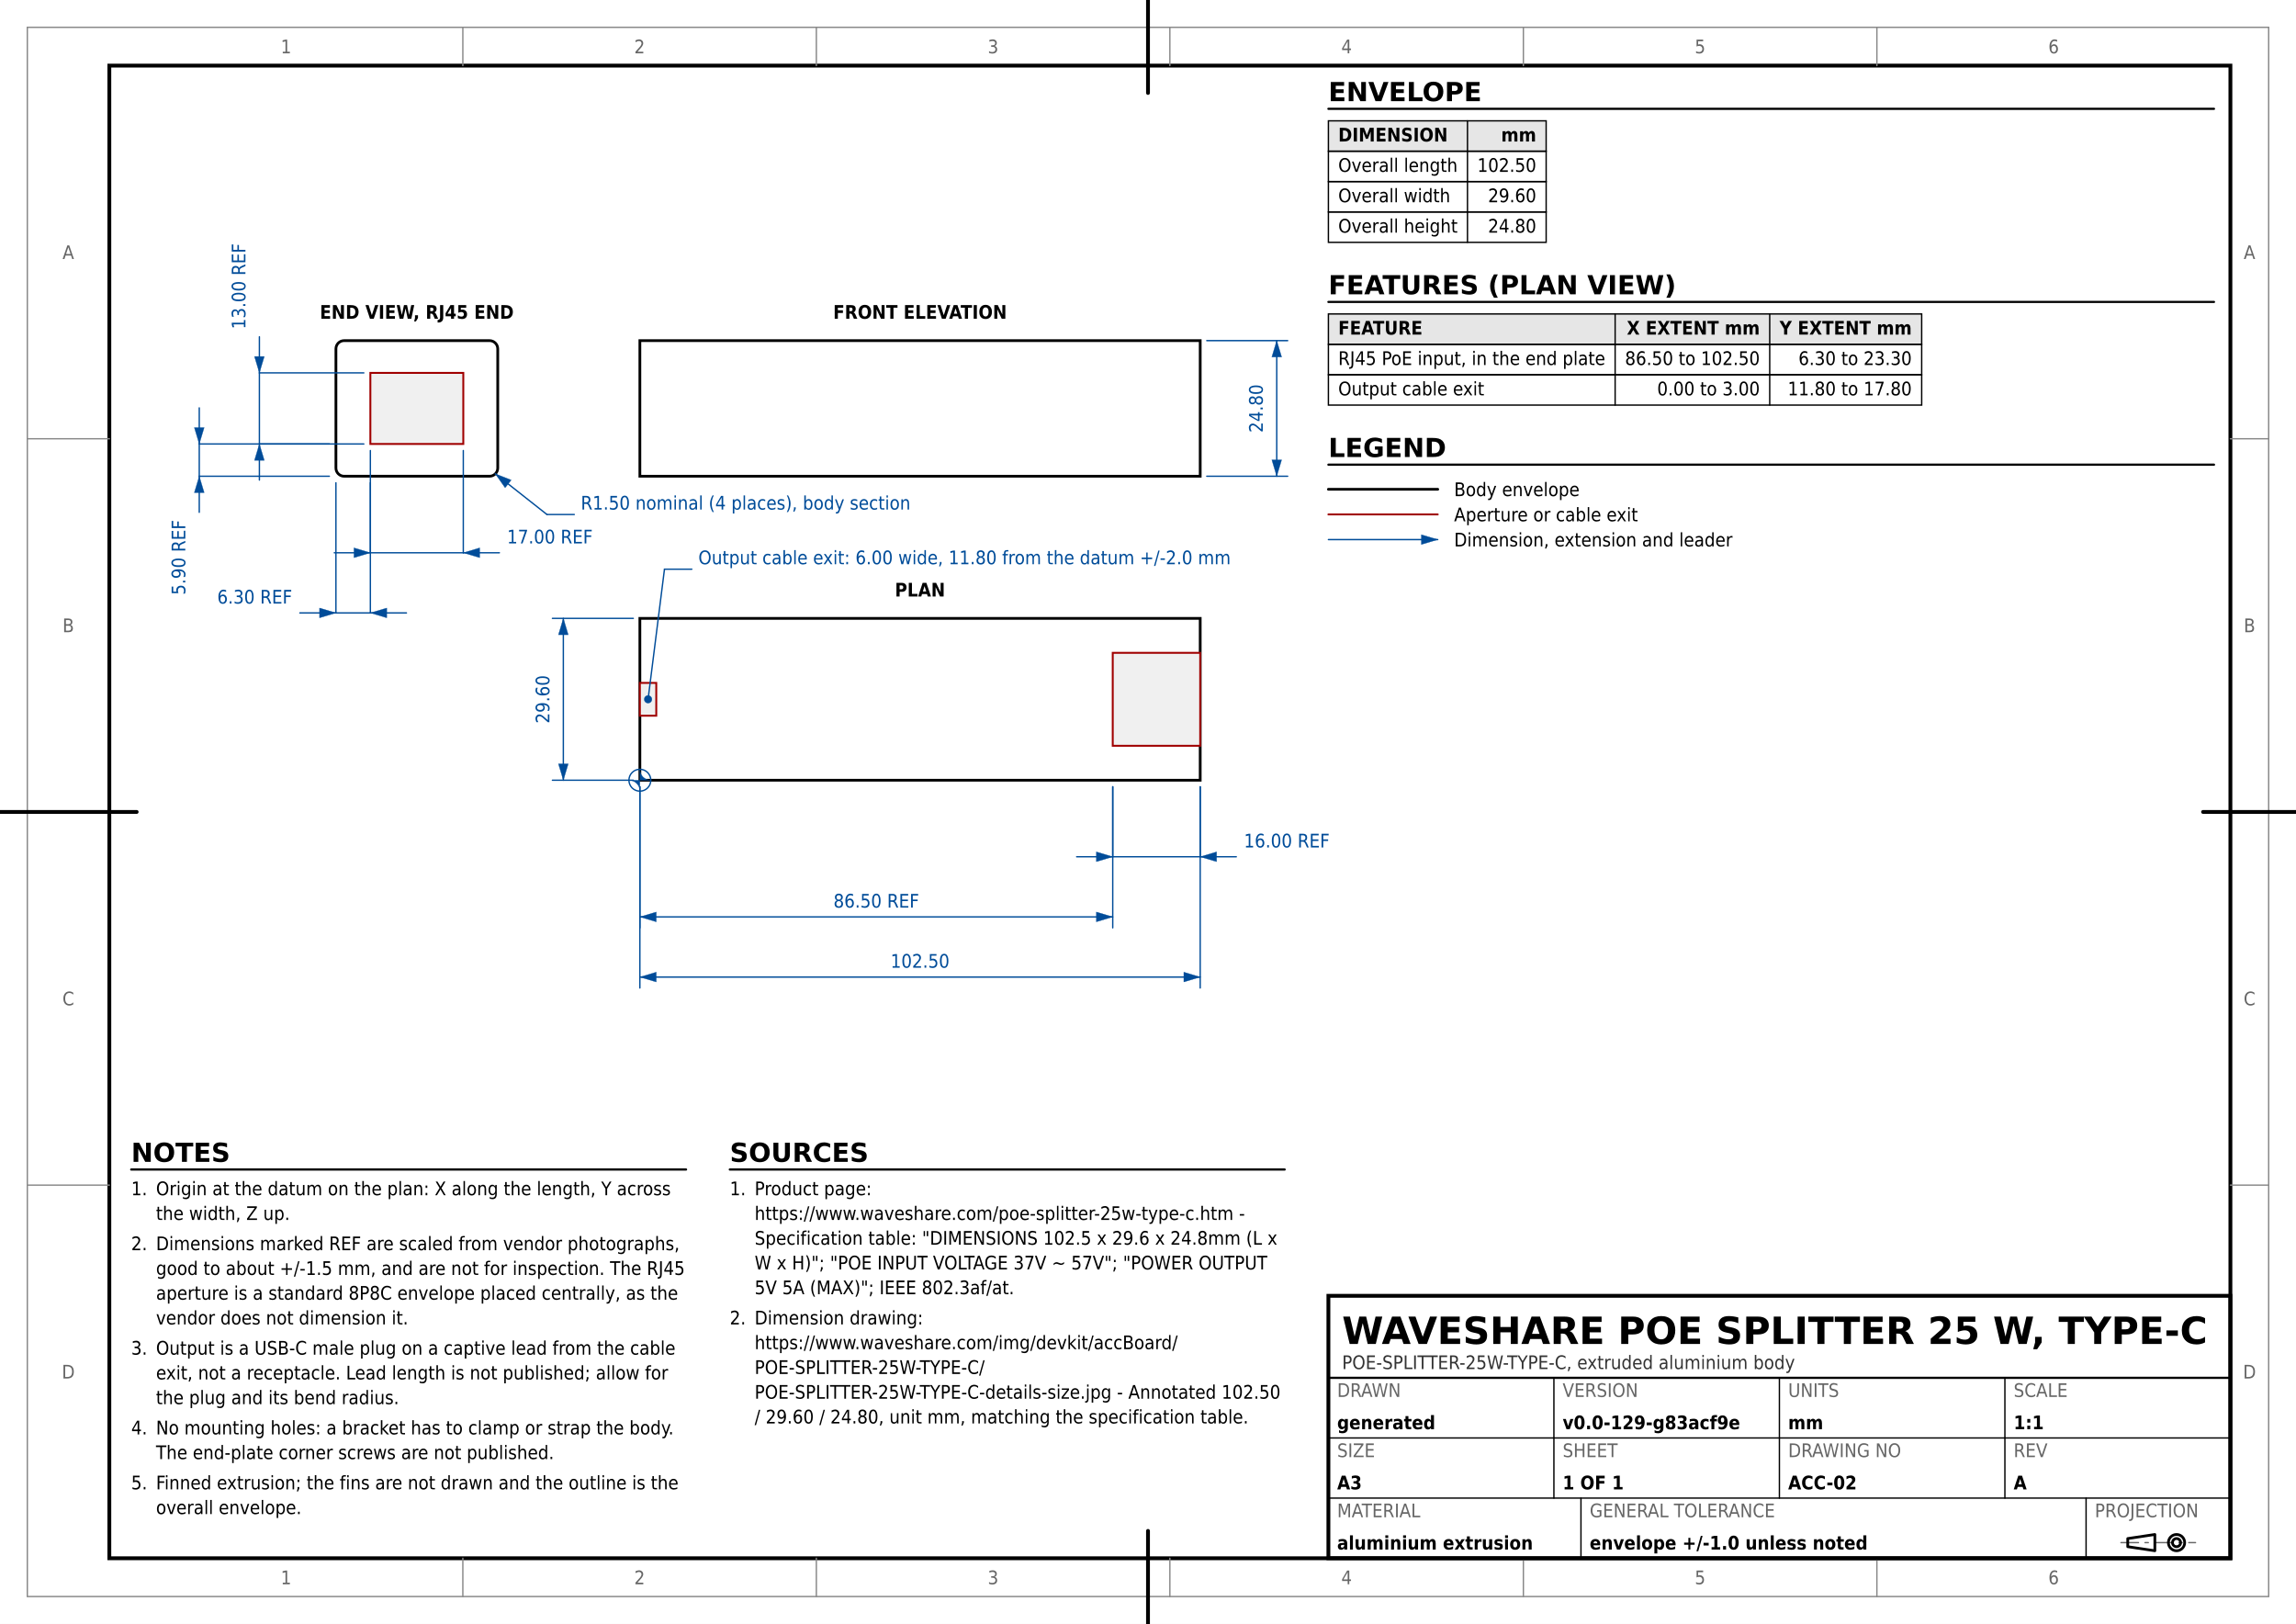
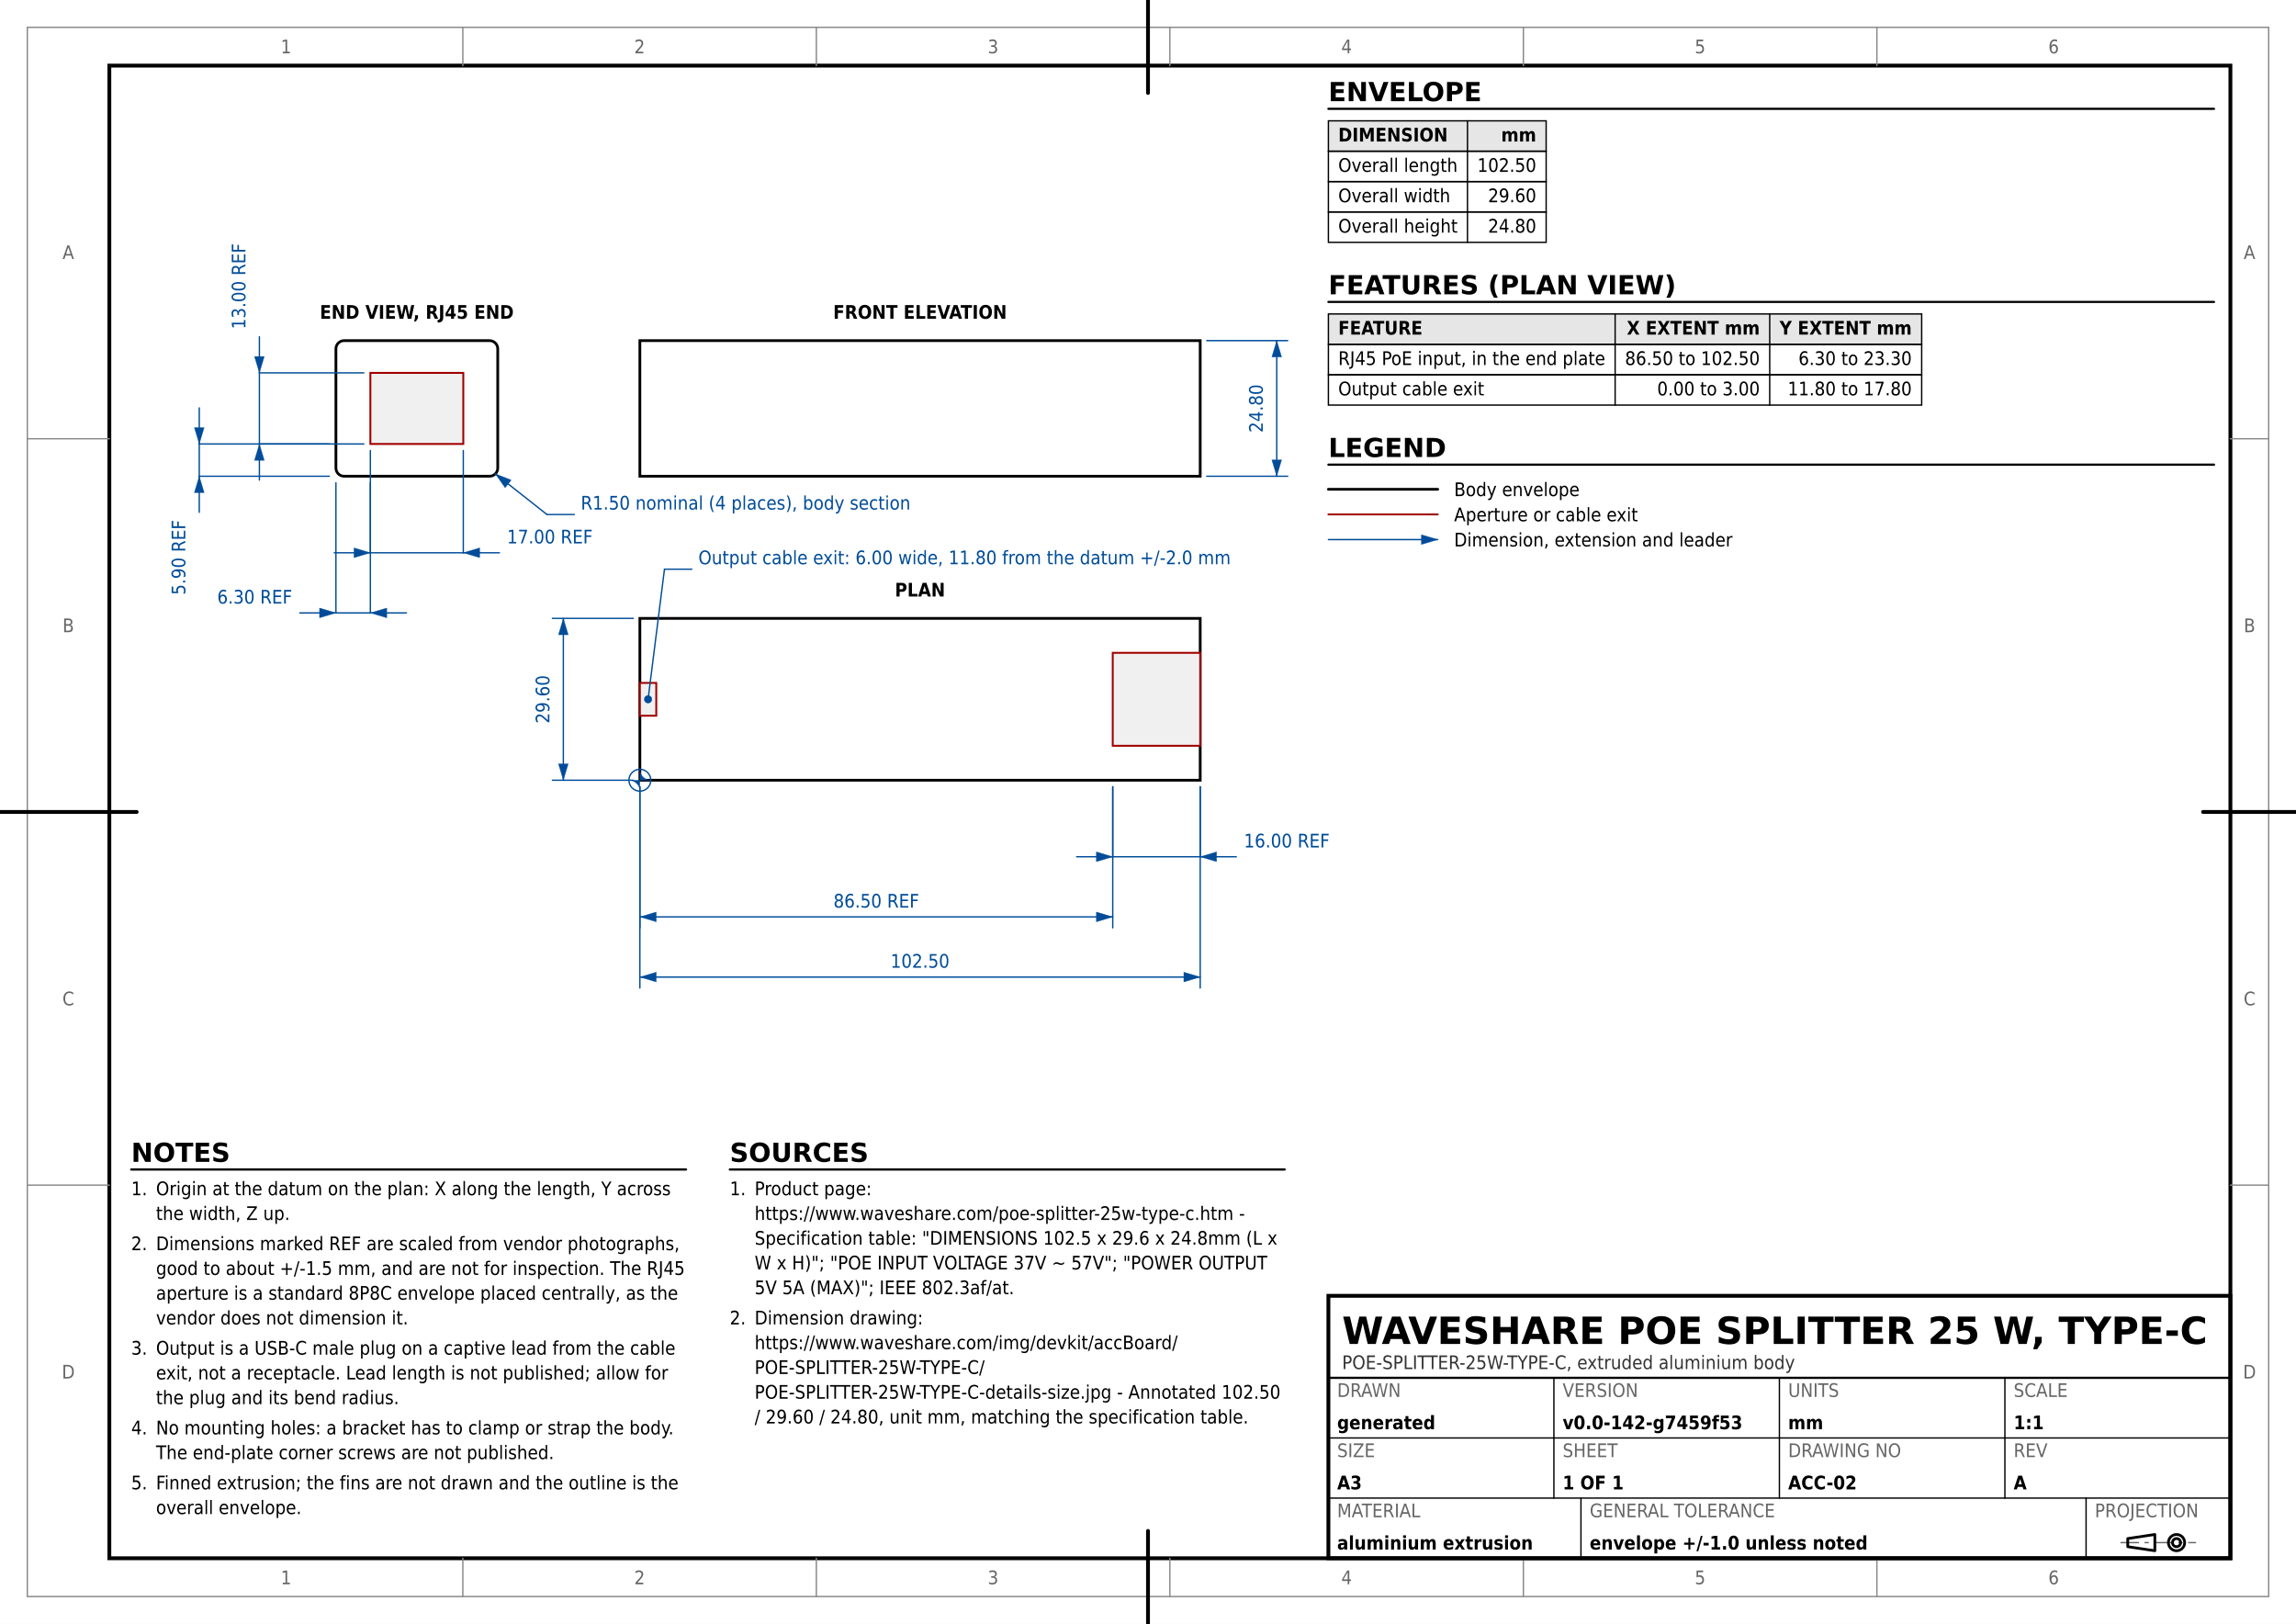
<svg xmlns="http://www.w3.org/2000/svg" version="1.1" width="420mm" height="297mm" viewBox="0 0 420 297">
  <rect width="100%" height="100%" fill="#ffffff" />
  <rect x="5" y="5" width="410" height="287" fill="none" stroke="#888888" stroke-width="0.25" />
  <rect x="20" y="12" width="388" height="273" fill="none" stroke="#000000" stroke-width="0.7" />
  <text x="52.333" y="289.75" font-family="DejaVu Sans Condensed, DejaVu Sans, Liberation Sans, sans-serif" font-size="3.429" fill="#666666" text-anchor="middle">1</text>
  <text x="52.333" y="9.75" font-family="DejaVu Sans Condensed, DejaVu Sans, Liberation Sans, sans-serif" font-size="3.429" fill="#666666" text-anchor="middle">1</text>
  <line x1="84.667" y1="292" x2="84.667" y2="285" stroke="#888888" stroke-width="0.25" stroke-linecap="round" />
  <line x1="84.667" y1="12" x2="84.667" y2="5" stroke="#888888" stroke-width="0.25" stroke-linecap="round" />
  <text x="117" y="289.75" font-family="DejaVu Sans Condensed, DejaVu Sans, Liberation Sans, sans-serif" font-size="3.429" fill="#666666" text-anchor="middle">2</text>
  <text x="117" y="9.75" font-family="DejaVu Sans Condensed, DejaVu Sans, Liberation Sans, sans-serif" font-size="3.429" fill="#666666" text-anchor="middle">2</text>
  <line x1="149.333" y1="292" x2="149.333" y2="285" stroke="#888888" stroke-width="0.25" stroke-linecap="round" />
  <line x1="149.333" y1="12" x2="149.333" y2="5" stroke="#888888" stroke-width="0.25" stroke-linecap="round" />
  <text x="181.667" y="289.75" font-family="DejaVu Sans Condensed, DejaVu Sans, Liberation Sans, sans-serif" font-size="3.429" fill="#666666" text-anchor="middle">3</text>
  <text x="181.667" y="9.75" font-family="DejaVu Sans Condensed, DejaVu Sans, Liberation Sans, sans-serif" font-size="3.429" fill="#666666" text-anchor="middle">3</text>
  <line x1="214" y1="292" x2="214" y2="285" stroke="#888888" stroke-width="0.25" stroke-linecap="round" />
  <line x1="214" y1="12" x2="214" y2="5" stroke="#888888" stroke-width="0.25" stroke-linecap="round" />
  <text x="246.333" y="289.75" font-family="DejaVu Sans Condensed, DejaVu Sans, Liberation Sans, sans-serif" font-size="3.429" fill="#666666" text-anchor="middle">4</text>
  <text x="246.333" y="9.75" font-family="DejaVu Sans Condensed, DejaVu Sans, Liberation Sans, sans-serif" font-size="3.429" fill="#666666" text-anchor="middle">4</text>
  <line x1="278.667" y1="292" x2="278.667" y2="285" stroke="#888888" stroke-width="0.25" stroke-linecap="round" />
  <line x1="278.667" y1="12" x2="278.667" y2="5" stroke="#888888" stroke-width="0.25" stroke-linecap="round" />
  <text x="311" y="289.75" font-family="DejaVu Sans Condensed, DejaVu Sans, Liberation Sans, sans-serif" font-size="3.429" fill="#666666" text-anchor="middle">5</text>
  <text x="311" y="9.75" font-family="DejaVu Sans Condensed, DejaVu Sans, Liberation Sans, sans-serif" font-size="3.429" fill="#666666" text-anchor="middle">5</text>
  <line x1="343.333" y1="292" x2="343.333" y2="285" stroke="#888888" stroke-width="0.25" stroke-linecap="round" />
  <line x1="343.333" y1="12" x2="343.333" y2="5" stroke="#888888" stroke-width="0.25" stroke-linecap="round" />
  <text x="375.667" y="289.75" font-family="DejaVu Sans Condensed, DejaVu Sans, Liberation Sans, sans-serif" font-size="3.429" fill="#666666" text-anchor="middle">6</text>
  <text x="375.667" y="9.75" font-family="DejaVu Sans Condensed, DejaVu Sans, Liberation Sans, sans-serif" font-size="3.429" fill="#666666" text-anchor="middle">6</text>
  <text x="12.5" y="252.125" font-family="DejaVu Sans Condensed, DejaVu Sans, Liberation Sans, sans-serif" font-size="3.429" fill="#666666" text-anchor="middle">D</text>
  <text x="411.5" y="252.125" font-family="DejaVu Sans Condensed, DejaVu Sans, Liberation Sans, sans-serif" font-size="3.429" fill="#666666" text-anchor="middle">D</text>
  <line x1="5" y1="216.75" x2="20" y2="216.75" stroke="#888888" stroke-width="0.25" stroke-linecap="round" />
  <line x1="408" y1="216.75" x2="415" y2="216.75" stroke="#888888" stroke-width="0.25" stroke-linecap="round" />
  <text x="12.5" y="183.875" font-family="DejaVu Sans Condensed, DejaVu Sans, Liberation Sans, sans-serif" font-size="3.429" fill="#666666" text-anchor="middle">C</text>
  <text x="411.5" y="183.875" font-family="DejaVu Sans Condensed, DejaVu Sans, Liberation Sans, sans-serif" font-size="3.429" fill="#666666" text-anchor="middle">C</text>
  <line x1="5" y1="148.5" x2="20" y2="148.5" stroke="#888888" stroke-width="0.25" stroke-linecap="round" />
  <line x1="408" y1="148.5" x2="415" y2="148.5" stroke="#888888" stroke-width="0.25" stroke-linecap="round" />
  <text x="12.5" y="115.625" font-family="DejaVu Sans Condensed, DejaVu Sans, Liberation Sans, sans-serif" font-size="3.429" fill="#666666" text-anchor="middle">B</text>
  <text x="411.5" y="115.625" font-family="DejaVu Sans Condensed, DejaVu Sans, Liberation Sans, sans-serif" font-size="3.429" fill="#666666" text-anchor="middle">B</text>
  <line x1="5" y1="80.25" x2="20" y2="80.25" stroke="#888888" stroke-width="0.25" stroke-linecap="round" />
  <line x1="408" y1="80.25" x2="415" y2="80.25" stroke="#888888" stroke-width="0.25" stroke-linecap="round" />
  <text x="12.5" y="47.375" font-family="DejaVu Sans Condensed, DejaVu Sans, Liberation Sans, sans-serif" font-size="3.429" fill="#666666" text-anchor="middle">A</text>
  <text x="411.5" y="47.375" font-family="DejaVu Sans Condensed, DejaVu Sans, Liberation Sans, sans-serif" font-size="3.429" fill="#666666" text-anchor="middle">A</text>
  <line x1="210" y1="297" x2="210" y2="280" stroke="#000000" stroke-width="0.7" stroke-linecap="round" />
  <line x1="210" y1="17" x2="210" y2="0" stroke="#000000" stroke-width="0.7" stroke-linecap="round" />
  <line x1="0" y1="148.5" x2="25" y2="148.5" stroke="#000000" stroke-width="0.7" stroke-linecap="round" />
  <line x1="403" y1="148.5" x2="420" y2="148.5" stroke="#000000" stroke-width="0.7" stroke-linecap="round" />
  <rect x="117.05" y="62.3" width="102.5" height="24.8" fill="none" stroke="#000000" stroke-width="0.5" />
  <rect x="117.05" y="113.1" width="102.5" height="29.6" fill="none" stroke="#000000" stroke-width="0.5" />
  <rect x="61.45" y="62.3" width="29.6" height="24.8" fill="none" stroke="#000000" stroke-width="0.5" rx="1.5" ry="1.5" />
  <text x="168.3" y="58.3" font-family="DejaVu Sans Condensed, DejaVu Sans, Liberation Sans, sans-serif" font-size="3.429" fill="#000000" text-anchor="middle" font-weight="bold">FRONT ELEVATION</text>
  <text x="168.3" y="109.1" font-family="DejaVu Sans Condensed, DejaVu Sans, Liberation Sans, sans-serif" font-size="3.429" fill="#000000" text-anchor="middle" font-weight="bold">PLAN</text>
  <text x="76.25" y="58.3" font-family="DejaVu Sans Condensed, DejaVu Sans, Liberation Sans, sans-serif" font-size="3.429" fill="#000000" text-anchor="middle" font-weight="bold">END VIEW, RJ45 END</text>
  <rect x="203.55" y="119.4" width="16" height="17" fill="#f0f0f0" stroke="#a00000" stroke-width="0.35" />
  <rect x="67.75" y="68.2" width="17" height="13" fill="#f0f0f0" stroke="#a00000" stroke-width="0.35" />
  <line x1="67.75" y1="82.4" x2="67.75" y2="101.1" stroke="#004c99" stroke-width="0.25" stroke-linecap="round" />
  <line x1="84.75" y1="82.4" x2="84.75" y2="101.1" stroke="#004c99" stroke-width="0.25" stroke-linecap="round" />
  <line x1="67.75" y1="101.1" x2="84.75" y2="101.1" stroke="#004c99" stroke-width="0.25" stroke-linecap="round" />
  <polygon points="67.75,101.1 64.75,100.2 64.75,102" fill="#004c99" stroke="#004c99" stroke-width="0.05" stroke-linejoin="round" />
  <polygon points="84.75,101.1 87.75,102 87.75,100.2" fill="#004c99" stroke="#004c99" stroke-width="0.05" stroke-linejoin="round" />
  <line x1="61.15" y1="101.1" x2="67.75" y2="101.1" stroke="#004c99" stroke-width="0.25" stroke-linecap="round" />
  <line x1="84.75" y1="101.1" x2="91.35" y2="101.1" stroke="#004c99" stroke-width="0.25" stroke-linecap="round" />
  <text x="92.75" y="99.391" font-family="DejaVu Sans Condensed, DejaVu Sans, Liberation Sans, sans-serif" font-size="3.429" fill="#004c99" text-anchor="start">17.00 REF</text>
  <line x1="61.45" y1="88.3" x2="61.45" y2="112.1" stroke="#004c99" stroke-width="0.25" stroke-linecap="round" />
  <line x1="67.75" y1="88.3" x2="67.75" y2="112.1" stroke="#004c99" stroke-width="0.25" stroke-linecap="round" />
  <line x1="61.45" y1="112.1" x2="67.75" y2="112.1" stroke="#004c99" stroke-width="0.25" stroke-linecap="round" />
  <polygon points="61.45,112.1 58.45,111.2 58.45,113" fill="#004c99" stroke="#004c99" stroke-width="0.05" stroke-linejoin="round" />
  <polygon points="67.75,112.1 70.75,113 70.75,111.2" fill="#004c99" stroke="#004c99" stroke-width="0.05" stroke-linejoin="round" />
  <line x1="54.85" y1="112.1" x2="61.45" y2="112.1" stroke="#004c99" stroke-width="0.25" stroke-linecap="round" />
  <line x1="67.75" y1="112.1" x2="74.35" y2="112.1" stroke="#004c99" stroke-width="0.25" stroke-linecap="round" />
  <text x="53.45" y="110.391" font-family="DejaVu Sans Condensed, DejaVu Sans, Liberation Sans, sans-serif" font-size="3.429" fill="#004c99" text-anchor="end">6.30 REF</text>
  <line x1="66.55" y1="81.2" x2="47.45" y2="81.2" stroke="#004c99" stroke-width="0.25" stroke-linecap="round" />
  <line x1="66.55" y1="68.2" x2="47.45" y2="68.2" stroke="#004c99" stroke-width="0.25" stroke-linecap="round" />
  <line x1="47.45" y1="81.2" x2="47.45" y2="68.2" stroke="#004c99" stroke-width="0.25" stroke-linecap="round" />
  <polygon points="47.45,81.2 46.55,84.2 48.35,84.2" fill="#004c99" stroke="#004c99" stroke-width="0.05" stroke-linejoin="round" />
  <polygon points="47.45,68.2 48.35,65.2 46.55,65.2" fill="#004c99" stroke="#004c99" stroke-width="0.05" stroke-linejoin="round" />
  <line x1="47.45" y1="87.8" x2="47.45" y2="81.2" stroke="#004c99" stroke-width="0.25" stroke-linecap="round" />
  <line x1="47.45" y1="68.2" x2="47.45" y2="61.6" stroke="#004c99" stroke-width="0.25" stroke-linecap="round" />
  <text x="44.895" y="60.2" font-family="DejaVu Sans Condensed, DejaVu Sans, Liberation Sans, sans-serif" font-size="3.429" fill="#004c99" text-anchor="start" transform="rotate(-90 44.8953 60.2)">13.00 REF</text>
  <line x1="60.25" y1="87.1" x2="36.45" y2="87.1" stroke="#004c99" stroke-width="0.25" stroke-linecap="round" />
  <line x1="60.25" y1="81.2" x2="36.45" y2="81.2" stroke="#004c99" stroke-width="0.25" stroke-linecap="round" />
  <line x1="36.45" y1="87.1" x2="36.45" y2="81.2" stroke="#004c99" stroke-width="0.25" stroke-linecap="round" />
  <polygon points="36.45,87.1 35.55,90.1 37.35,90.1" fill="#004c99" stroke="#004c99" stroke-width="0.05" stroke-linejoin="round" />
  <polygon points="36.45,81.2 37.35,78.2 35.55,78.2" fill="#004c99" stroke="#004c99" stroke-width="0.05" stroke-linejoin="round" />
  <line x1="36.45" y1="93.7" x2="36.45" y2="87.1" stroke="#004c99" stroke-width="0.25" stroke-linecap="round" />
  <line x1="36.45" y1="81.2" x2="36.45" y2="74.6" stroke="#004c99" stroke-width="0.25" stroke-linecap="round" />
  <text x="33.895" y="95.1" font-family="DejaVu Sans Condensed, DejaVu Sans, Liberation Sans, sans-serif" font-size="3.429" fill="#004c99" text-anchor="end" transform="rotate(-90 33.8953 95.1)">5.90 REF</text>
  <line x1="203.55" y1="143.9" x2="203.55" y2="156.7" stroke="#004c99" stroke-width="0.25" stroke-linecap="round" />
  <line x1="219.55" y1="143.9" x2="219.55" y2="156.7" stroke="#004c99" stroke-width="0.25" stroke-linecap="round" />
  <line x1="203.55" y1="156.7" x2="219.55" y2="156.7" stroke="#004c99" stroke-width="0.25" stroke-linecap="round" />
  <polygon points="203.55,156.7 200.55,155.8 200.55,157.6" fill="#004c99" stroke="#004c99" stroke-width="0.05" stroke-linejoin="round" />
  <polygon points="219.55,156.7 222.55,157.6 222.55,155.8" fill="#004c99" stroke="#004c99" stroke-width="0.05" stroke-linejoin="round" />
  <line x1="196.95" y1="156.7" x2="203.55" y2="156.7" stroke="#004c99" stroke-width="0.25" stroke-linecap="round" />
  <line x1="219.55" y1="156.7" x2="226.15" y2="156.7" stroke="#004c99" stroke-width="0.25" stroke-linecap="round" />
  <text x="227.55" y="154.991" font-family="DejaVu Sans Condensed, DejaVu Sans, Liberation Sans, sans-serif" font-size="3.429" fill="#004c99" text-anchor="start">16.00 REF</text>
  <line x1="117.05" y1="143.9" x2="117.05" y2="169.7" stroke="#004c99" stroke-width="0.25" stroke-linecap="round" />
  <line x1="203.55" y1="143.9" x2="203.55" y2="169.7" stroke="#004c99" stroke-width="0.25" stroke-linecap="round" />
  <line x1="117.05" y1="167.7" x2="203.55" y2="167.7" stroke="#004c99" stroke-width="0.25" stroke-linecap="round" />
  <polygon points="117.05,167.7 120.05,168.6 120.05,166.8" fill="#004c99" stroke="#004c99" stroke-width="0.05" stroke-linejoin="round" />
  <polygon points="203.55,167.7 200.55,166.8 200.55,168.6" fill="#004c99" stroke="#004c99" stroke-width="0.05" stroke-linejoin="round" />
  <text x="160.3" y="165.991" font-family="DejaVu Sans Condensed, DejaVu Sans, Liberation Sans, sans-serif" font-size="3.429" fill="#004c99" text-anchor="middle">86.50 REF</text>
  <rect x="117.05" y="124.9" width="3" height="6" fill="#f0f0f0" stroke="#a00000" stroke-width="0.35" />
  <circle cx="118.55" cy="127.9" r="0.7" fill="#004c99" stroke="#004c99" stroke-width="0.05" />
  <line x1="118.55" y1="127.9" x2="121.55" y2="104.1" stroke="#004c99" stroke-width="0.25" stroke-linecap="round" />
  <line x1="121.55" y1="104.1" x2="126.55" y2="104.1" stroke="#004c99" stroke-width="0.25" stroke-linecap="round" />
  <text x="127.75" y="103.2" font-family="DejaVu Sans Condensed, DejaVu Sans, Liberation Sans, sans-serif" font-size="3.429" fill="#004c99" text-anchor="start">Output cable exit: 6.00 wide, 11.80 from the datum +/-2.0 mm</text>
  <line x1="117.05" y1="143.9" x2="117.05" y2="180.7" stroke="#004c99" stroke-width="0.25" stroke-linecap="round" />
  <line x1="219.55" y1="143.9" x2="219.55" y2="180.7" stroke="#004c99" stroke-width="0.25" stroke-linecap="round" />
  <line x1="117.05" y1="178.7" x2="219.55" y2="178.7" stroke="#004c99" stroke-width="0.25" stroke-linecap="round" />
  <polygon points="117.05,178.7 120.05,179.6 120.05,177.8" fill="#004c99" stroke="#004c99" stroke-width="0.05" stroke-linejoin="round" />
  <polygon points="219.55,178.7 216.55,177.8 216.55,179.6" fill="#004c99" stroke="#004c99" stroke-width="0.05" stroke-linejoin="round" />
  <text x="168.3" y="176.991" font-family="DejaVu Sans Condensed, DejaVu Sans, Liberation Sans, sans-serif" font-size="3.429" fill="#004c99" text-anchor="middle">102.50</text>
  <line x1="115.85" y1="142.7" x2="101.05" y2="142.7" stroke="#004c99" stroke-width="0.25" stroke-linecap="round" />
  <line x1="115.85" y1="113.1" x2="101.05" y2="113.1" stroke="#004c99" stroke-width="0.25" stroke-linecap="round" />
  <line x1="103.05" y1="142.7" x2="103.05" y2="113.1" stroke="#004c99" stroke-width="0.25" stroke-linecap="round" />
  <polygon points="103.05,142.7 103.95,139.7 102.15,139.7" fill="#004c99" stroke="#004c99" stroke-width="0.05" stroke-linejoin="round" />
  <polygon points="103.05,113.1 102.15,116.1 103.95,116.1" fill="#004c99" stroke="#004c99" stroke-width="0.05" stroke-linejoin="round" />
  <text x="100.495" y="127.9" font-family="DejaVu Sans Condensed, DejaVu Sans, Liberation Sans, sans-serif" font-size="3.429" fill="#004c99" text-anchor="middle" transform="rotate(-90 100.4953 127.9)">29.60</text>
  <line x1="220.75" y1="87.1" x2="235.55" y2="87.1" stroke="#004c99" stroke-width="0.25" stroke-linecap="round" />
  <line x1="220.75" y1="62.3" x2="235.55" y2="62.3" stroke="#004c99" stroke-width="0.25" stroke-linecap="round" />
  <line x1="233.55" y1="87.1" x2="233.55" y2="62.3" stroke="#004c99" stroke-width="0.25" stroke-linecap="round" />
  <polygon points="233.55,87.1 234.45,84.1 232.65,84.1" fill="#004c99" stroke="#004c99" stroke-width="0.05" stroke-linejoin="round" />
  <polygon points="233.55,62.3 232.65,65.3 234.45,65.3" fill="#004c99" stroke="#004c99" stroke-width="0.05" stroke-linejoin="round" />
  <text x="230.995" y="74.7" font-family="DejaVu Sans Condensed, DejaVu Sans, Liberation Sans, sans-serif" font-size="3.429" fill="#004c99" text-anchor="middle" transform="rotate(-90 230.9953 74.7)">24.80</text>
  <polygon points="90.6,86.65 92.399,89.214 93.513,87.8" fill="#004c99" stroke="#004c99" stroke-width="0.05" stroke-linejoin="round" />
  <line x1="90.6" y1="86.65" x2="100.05" y2="94.1" stroke="#004c99" stroke-width="0.25" stroke-linecap="round" />
  <line x1="100.05" y1="94.1" x2="105.05" y2="94.1" stroke="#004c99" stroke-width="0.25" stroke-linecap="round" />
  <text x="106.25" y="93.2" font-family="DejaVu Sans Condensed, DejaVu Sans, Liberation Sans, sans-serif" font-size="3.429" fill="#004c99" text-anchor="start">R1.50 nominal (4 places), body section</text>
  <circle cx="117.05" cy="142.7" r="2" fill="none" stroke="#004c99" stroke-width="0.25" />
  <path d="M 117.05 142.7 L 119.05 142.7 A 2.0 2.0 0 0 1 117.05 140.7 Z" fill="#004c99" stroke="#004c99" stroke-width="0.05" stroke-linejoin="round" stroke-linecap="round" />
  <path d="M 117.05 142.7 L 115.05 142.7 A 2.0 2.0 0 0 1 117.05 144.7 Z" fill="#004c99" stroke="#004c99" stroke-width="0.05" stroke-linejoin="round" stroke-linecap="round" />
  <text x="243" y="18.5" font-family="DejaVu Sans, Liberation Sans, sans-serif" font-size="4.801" fill="#000000" text-anchor="start" font-weight="bold">ENVELOPE</text>
  <line x1="243" y1="19.9" x2="405" y2="19.9" stroke="#000000" stroke-width="0.4" stroke-linecap="round" />
  <rect x="243" y="22.1" width="39.833" height="5.556" fill="#e6e6e6" stroke="#000000" stroke-width="0.25" />
  <text x="244.8" y="25.878" font-family="DejaVu Sans Condensed, DejaVu Sans, Liberation Sans, sans-serif" font-size="3.429" fill="#000000" text-anchor="start" font-weight="bold">DIMENSION</text>
  <text x="281.033" y="25.878" font-family="DejaVu Sans Condensed, DejaVu Sans, Liberation Sans, sans-serif" font-size="3.429" fill="#000000" text-anchor="end" font-weight="bold">mm</text>
  <rect x="243" y="27.656" width="39.833" height="5.556" fill="none" stroke="#000000" stroke-width="0.25" />
  <text x="244.8" y="31.433" font-family="DejaVu Sans Condensed, DejaVu Sans, Liberation Sans, sans-serif" font-size="3.429" fill="#000000" text-anchor="start">Overall length</text>
  <text x="281.033" y="31.433" font-family="DejaVu Sans Condensed, DejaVu Sans, Liberation Sans, sans-serif" font-size="3.429" fill="#000000" text-anchor="end">102.50</text>
  <rect x="243" y="33.211" width="39.833" height="5.556" fill="none" stroke="#000000" stroke-width="0.25" />
  <text x="244.8" y="36.989" font-family="DejaVu Sans Condensed, DejaVu Sans, Liberation Sans, sans-serif" font-size="3.429" fill="#000000" text-anchor="start">Overall width</text>
  <text x="281.033" y="36.989" font-family="DejaVu Sans Condensed, DejaVu Sans, Liberation Sans, sans-serif" font-size="3.429" fill="#000000" text-anchor="end">29.60</text>
  <rect x="243" y="38.767" width="39.833" height="5.556" fill="none" stroke="#000000" stroke-width="0.25" />
  <text x="244.8" y="42.544" font-family="DejaVu Sans Condensed, DejaVu Sans, Liberation Sans, sans-serif" font-size="3.429" fill="#000000" text-anchor="start">Overall height</text>
  <text x="281.033" y="42.544" font-family="DejaVu Sans Condensed, DejaVu Sans, Liberation Sans, sans-serif" font-size="3.429" fill="#000000" text-anchor="end">24.80</text>
  <line x1="268.441" y1="22.1" x2="268.441" y2="44.322" stroke="#000000" stroke-width="0.25" stroke-linecap="round" />
  <text x="243" y="53.822" font-family="DejaVu Sans, Liberation Sans, sans-serif" font-size="4.801" fill="#000000" text-anchor="start" font-weight="bold">FEATURES (PLAN VIEW)</text>
  <line x1="243" y1="55.222" x2="405" y2="55.222" stroke="#000000" stroke-width="0.4" stroke-linecap="round" />
  <rect x="243" y="57.422" width="108.528" height="5.556" fill="#e6e6e6" stroke="#000000" stroke-width="0.25" />
  <text x="244.8" y="61.2" font-family="DejaVu Sans Condensed, DejaVu Sans, Liberation Sans, sans-serif" font-size="3.429" fill="#000000" text-anchor="start" font-weight="bold">FEATURE</text>
  <text x="321.929" y="61.2" font-family="DejaVu Sans Condensed, DejaVu Sans, Liberation Sans, sans-serif" font-size="3.429" fill="#000000" text-anchor="end" font-weight="bold">X EXTENT mm</text>
  <text x="349.728" y="61.2" font-family="DejaVu Sans Condensed, DejaVu Sans, Liberation Sans, sans-serif" font-size="3.429" fill="#000000" text-anchor="end" font-weight="bold">Y EXTENT mm</text>
  <rect x="243" y="62.978" width="108.528" height="5.556" fill="none" stroke="#000000" stroke-width="0.25" />
  <text x="244.8" y="66.756" font-family="DejaVu Sans Condensed, DejaVu Sans, Liberation Sans, sans-serif" font-size="3.429" fill="#000000" text-anchor="start">RJ45 PoE input, in the end plate</text>
  <text x="321.929" y="66.756" font-family="DejaVu Sans Condensed, DejaVu Sans, Liberation Sans, sans-serif" font-size="3.429" fill="#000000" text-anchor="end">86.50 to 102.50</text>
  <text x="349.728" y="66.756" font-family="DejaVu Sans Condensed, DejaVu Sans, Liberation Sans, sans-serif" font-size="3.429" fill="#000000" text-anchor="end">6.30 to 23.30</text>
  <rect x="243" y="68.533" width="108.528" height="5.556" fill="none" stroke="#000000" stroke-width="0.25" />
  <text x="244.8" y="72.311" font-family="DejaVu Sans Condensed, DejaVu Sans, Liberation Sans, sans-serif" font-size="3.429" fill="#000000" text-anchor="start">Output cable exit</text>
  <text x="321.929" y="72.311" font-family="DejaVu Sans Condensed, DejaVu Sans, Liberation Sans, sans-serif" font-size="3.429" fill="#000000" text-anchor="end">0.00 to 3.00</text>
  <text x="349.728" y="72.311" font-family="DejaVu Sans Condensed, DejaVu Sans, Liberation Sans, sans-serif" font-size="3.429" fill="#000000" text-anchor="end">11.80 to 17.80</text>
  <line x1="295.452" y1="57.422" x2="295.452" y2="74.089" stroke="#000000" stroke-width="0.25" stroke-linecap="round" />
  <line x1="323.729" y1="57.422" x2="323.729" y2="74.089" stroke="#000000" stroke-width="0.25" stroke-linecap="round" />
  <text x="243" y="83.589" font-family="DejaVu Sans, Liberation Sans, sans-serif" font-size="4.801" fill="#000000" text-anchor="start" font-weight="bold">LEGEND</text>
  <line x1="243" y1="84.989" x2="405" y2="84.989" stroke="#000000" stroke-width="0.4" stroke-linecap="round" />
  <line x1="243" y1="89.489" x2="263" y2="89.489" stroke="#000000" stroke-width="0.5" stroke-linecap="round" />
  <text x="266" y="90.739" font-family="DejaVu Sans Condensed, DejaVu Sans, Liberation Sans, sans-serif" font-size="3.429" fill="#000000" text-anchor="start">Body envelope</text>
  <line x1="243" y1="94.089" x2="263" y2="94.089" stroke="#a00000" stroke-width="0.35" stroke-linecap="round" />
  <text x="266" y="95.339" font-family="DejaVu Sans Condensed, DejaVu Sans, Liberation Sans, sans-serif" font-size="3.429" fill="#000000" text-anchor="start">Aperture or cable exit</text>
  <line x1="243" y1="98.689" x2="263" y2="98.689" stroke="#004c99" stroke-width="0.25" stroke-linecap="round" />
  <polygon points="263,98.689 260,97.789 260,99.589" fill="#004c99" stroke="#004c99" stroke-width="0.05" stroke-linejoin="round" />
  <text x="266" y="99.939" font-family="DejaVu Sans Condensed, DejaVu Sans, Liberation Sans, sans-serif" font-size="3.429" fill="#000000" text-anchor="start">Dimension, extension and leader</text>
  <text x="24" y="212.5" font-family="DejaVu Sans, Liberation Sans, sans-serif" font-size="4.801" fill="#000000" text-anchor="start" font-weight="bold">NOTES</text>
  <line x1="24" y1="213.9" x2="125.5" y2="213.9" stroke="#000000" stroke-width="0.4" stroke-linecap="round" />
  <text x="24" y="218.6" font-family="DejaVu Sans Condensed, DejaVu Sans, Liberation Sans, sans-serif" font-size="3.429" fill="#000000" text-anchor="start">1.</text>
  <text x="28.542" y="218.6" font-family="DejaVu Sans Condensed, DejaVu Sans, Liberation Sans, sans-serif" font-size="3.429" fill="#000000" text-anchor="start">Origin at the datum on the plan: X along the length, Y across</text>
  <text x="28.542" y="223.127" font-family="DejaVu Sans Condensed, DejaVu Sans, Liberation Sans, sans-serif" font-size="3.429" fill="#000000" text-anchor="start">the width, Z up.</text>
  <text x="24" y="228.654" font-family="DejaVu Sans Condensed, DejaVu Sans, Liberation Sans, sans-serif" font-size="3.429" fill="#000000" text-anchor="start">2.</text>
  <text x="28.542" y="228.654" font-family="DejaVu Sans Condensed, DejaVu Sans, Liberation Sans, sans-serif" font-size="3.429" fill="#000000" text-anchor="start">Dimensions marked REF are scaled from vendor photographs,</text>
  <text x="28.542" y="233.18" font-family="DejaVu Sans Condensed, DejaVu Sans, Liberation Sans, sans-serif" font-size="3.429" fill="#000000" text-anchor="start">good to about +/-1.5 mm, and are not for inspection. The RJ45</text>
  <text x="28.542" y="237.707" font-family="DejaVu Sans Condensed, DejaVu Sans, Liberation Sans, sans-serif" font-size="3.429" fill="#000000" text-anchor="start">aperture is a standard 8P8C envelope placed centrally, as the</text>
  <text x="28.542" y="242.234" font-family="DejaVu Sans Condensed, DejaVu Sans, Liberation Sans, sans-serif" font-size="3.429" fill="#000000" text-anchor="start">vendor does not dimension it.</text>
  <text x="24" y="247.761" font-family="DejaVu Sans Condensed, DejaVu Sans, Liberation Sans, sans-serif" font-size="3.429" fill="#000000" text-anchor="start">3.</text>
  <text x="28.542" y="247.761" font-family="DejaVu Sans Condensed, DejaVu Sans, Liberation Sans, sans-serif" font-size="3.429" fill="#000000" text-anchor="start">Output is a USB-C male plug on a captive lead from the cable</text>
  <text x="28.542" y="252.287" font-family="DejaVu Sans Condensed, DejaVu Sans, Liberation Sans, sans-serif" font-size="3.429" fill="#000000" text-anchor="start">exit, not a receptacle. Lead length is not published; allow for</text>
  <text x="28.542" y="256.814" font-family="DejaVu Sans Condensed, DejaVu Sans, Liberation Sans, sans-serif" font-size="3.429" fill="#000000" text-anchor="start">the plug and its bend radius.</text>
  <text x="24" y="262.341" font-family="DejaVu Sans Condensed, DejaVu Sans, Liberation Sans, sans-serif" font-size="3.429" fill="#000000" text-anchor="start">4.</text>
  <text x="28.542" y="262.341" font-family="DejaVu Sans Condensed, DejaVu Sans, Liberation Sans, sans-serif" font-size="3.429" fill="#000000" text-anchor="start">No mounting holes: a bracket has to clamp or strap the body.</text>
  <text x="28.542" y="266.868" font-family="DejaVu Sans Condensed, DejaVu Sans, Liberation Sans, sans-serif" font-size="3.429" fill="#000000" text-anchor="start">The end-plate corner screws are not published.</text>
  <text x="24" y="272.394" font-family="DejaVu Sans Condensed, DejaVu Sans, Liberation Sans, sans-serif" font-size="3.429" fill="#000000" text-anchor="start">5.</text>
  <text x="28.542" y="272.394" font-family="DejaVu Sans Condensed, DejaVu Sans, Liberation Sans, sans-serif" font-size="3.429" fill="#000000" text-anchor="start">Finned extrusion; the fins are not drawn and the outline is the</text>
  <text x="28.542" y="276.921" font-family="DejaVu Sans Condensed, DejaVu Sans, Liberation Sans, sans-serif" font-size="3.429" fill="#000000" text-anchor="start">overall envelope.</text>
  <text x="133.5" y="212.5" font-family="DejaVu Sans, Liberation Sans, sans-serif" font-size="4.801" fill="#000000" text-anchor="start" font-weight="bold">SOURCES</text>
  <line x1="133.5" y1="213.9" x2="235" y2="213.9" stroke="#000000" stroke-width="0.4" stroke-linecap="round" />
  <text x="133.5" y="218.6" font-family="DejaVu Sans Condensed, DejaVu Sans, Liberation Sans, sans-serif" font-size="3.429" fill="#000000" text-anchor="start">1.</text>
  <text x="138.042" y="218.6" font-family="DejaVu Sans Condensed, DejaVu Sans, Liberation Sans, sans-serif" font-size="3.429" fill="#000000" text-anchor="start">Product page:</text>
  <text x="138.042" y="223.127" font-family="DejaVu Sans Condensed, DejaVu Sans, Liberation Sans, sans-serif" font-size="3.429" fill="#000000" text-anchor="start">https://www.waveshare.com/poe-splitter-25w-type-c.htm -</text>
  <text x="138.042" y="227.654" font-family="DejaVu Sans Condensed, DejaVu Sans, Liberation Sans, sans-serif" font-size="3.429" fill="#000000" text-anchor="start">Specification table: "DIMENSIONS 102.5 x 29.6 x 24.8mm (L x</text>
  <text x="138.042" y="232.18" font-family="DejaVu Sans Condensed, DejaVu Sans, Liberation Sans, sans-serif" font-size="3.429" fill="#000000" text-anchor="start">W x H)"; "POE INPUT VOLTAGE 37V ~ 57V"; "POWER OUTPUT</text>
  <text x="138.042" y="236.707" font-family="DejaVu Sans Condensed, DejaVu Sans, Liberation Sans, sans-serif" font-size="3.429" fill="#000000" text-anchor="start">5V 5A (MAX)"; IEEE 802.3af/at.</text>
  <text x="133.5" y="242.234" font-family="DejaVu Sans Condensed, DejaVu Sans, Liberation Sans, sans-serif" font-size="3.429" fill="#000000" text-anchor="start">2.</text>
  <text x="138.042" y="242.234" font-family="DejaVu Sans Condensed, DejaVu Sans, Liberation Sans, sans-serif" font-size="3.429" fill="#000000" text-anchor="start">Dimension drawing:</text>
  <text x="138.042" y="246.761" font-family="DejaVu Sans Condensed, DejaVu Sans, Liberation Sans, sans-serif" font-size="3.429" fill="#000000" text-anchor="start">https://www.waveshare.com/img/devkit/accBoard/</text>
  <text x="138.042" y="251.287" font-family="DejaVu Sans Condensed, DejaVu Sans, Liberation Sans, sans-serif" font-size="3.429" fill="#000000" text-anchor="start">POE-SPLITTER-25W-TYPE-C/</text>
  <text x="138.042" y="255.814" font-family="DejaVu Sans Condensed, DejaVu Sans, Liberation Sans, sans-serif" font-size="3.429" fill="#000000" text-anchor="start">POE-SPLITTER-25W-TYPE-C-details-size.jpg - Annotated 102.50</text>
  <text x="138.042" y="260.341" font-family="DejaVu Sans Condensed, DejaVu Sans, Liberation Sans, sans-serif" font-size="3.429" fill="#000000" text-anchor="start">/ 29.60 / 24.80, unit mm, matching the specification table.</text>
  <rect x="243" y="237" width="165" height="48" fill="none" stroke="#000000" stroke-width="0.7" />
  <line x1="243" y1="252" x2="408" y2="252" stroke="#000000" stroke-width="0.4" stroke-linecap="round" />
  <text x="245.5" y="245.8" font-family="DejaVu Sans, Liberation Sans, sans-serif" font-size="6.859" fill="#000000" text-anchor="start" font-weight="bold">WAVESHARE POE SPLITTER 25 W, TYPE-C</text>
  <text x="245.5" y="250.4" font-family="DejaVu Sans Condensed, DejaVu Sans, Liberation Sans, sans-serif" font-size="3.429" fill="#333333" text-anchor="start">POE-SPLITTER-25W-TYPE-C, extruded aluminium body</text>
  <text x="244.6" y="255.5" font-family="DejaVu Sans Condensed, DejaVu Sans, Liberation Sans, sans-serif" font-size="3.429" fill="#666666" text-anchor="start">DRAWN</text>
  <text x="244.6" y="261.4" font-family="DejaVu Sans Condensed, DejaVu Sans, Liberation Sans, sans-serif" font-size="3.429" fill="#000000" text-anchor="start" font-weight="bold">generated</text>
  <line x1="284.25" y1="263" x2="284.25" y2="252" stroke="#000000" stroke-width="0.25" stroke-linecap="round" />
  <text x="285.85" y="255.5" font-family="DejaVu Sans Condensed, DejaVu Sans, Liberation Sans, sans-serif" font-size="3.429" fill="#666666" text-anchor="start">VERSION</text>
-   <text x="285.85" y="261.4" font-family="DejaVu Sans Condensed, DejaVu Sans, Liberation Sans, sans-serif" font-size="3.429" fill="#000000" text-anchor="start" font-weight="bold">v0.0-129-g83acf9e</text>
+   <text x="285.85" y="261.4" font-family="DejaVu Sans Condensed, DejaVu Sans, Liberation Sans, sans-serif" font-size="3.429" fill="#000000" text-anchor="start" font-weight="bold">v0.0-142-g7459f53</text>
  <line x1="325.5" y1="263" x2="325.5" y2="252" stroke="#000000" stroke-width="0.25" stroke-linecap="round" />
  <text x="327.1" y="255.5" font-family="DejaVu Sans Condensed, DejaVu Sans, Liberation Sans, sans-serif" font-size="3.429" fill="#666666" text-anchor="start">UNITS</text>
  <text x="327.1" y="261.4" font-family="DejaVu Sans Condensed, DejaVu Sans, Liberation Sans, sans-serif" font-size="3.429" fill="#000000" text-anchor="start" font-weight="bold">mm</text>
  <line x1="366.75" y1="263" x2="366.75" y2="252" stroke="#000000" stroke-width="0.25" stroke-linecap="round" />
  <text x="368.35" y="255.5" font-family="DejaVu Sans Condensed, DejaVu Sans, Liberation Sans, sans-serif" font-size="3.429" fill="#666666" text-anchor="start">SCALE</text>
  <text x="368.35" y="261.4" font-family="DejaVu Sans Condensed, DejaVu Sans, Liberation Sans, sans-serif" font-size="3.429" fill="#000000" text-anchor="start" font-weight="bold">1:1</text>
  <line x1="243" y1="263" x2="284.25" y2="263" stroke="#000000" stroke-width="0.25" stroke-linecap="round" />
  <text x="244.6" y="266.5" font-family="DejaVu Sans Condensed, DejaVu Sans, Liberation Sans, sans-serif" font-size="3.429" fill="#666666" text-anchor="start">SIZE</text>
  <text x="244.6" y="272.4" font-family="DejaVu Sans Condensed, DejaVu Sans, Liberation Sans, sans-serif" font-size="3.429" fill="#000000" text-anchor="start" font-weight="bold">A3</text>
  <line x1="284.25" y1="274" x2="284.25" y2="263" stroke="#000000" stroke-width="0.25" stroke-linecap="round" />
  <line x1="284.25" y1="263" x2="325.5" y2="263" stroke="#000000" stroke-width="0.25" stroke-linecap="round" />
  <text x="285.85" y="266.5" font-family="DejaVu Sans Condensed, DejaVu Sans, Liberation Sans, sans-serif" font-size="3.429" fill="#666666" text-anchor="start">SHEET</text>
  <text x="285.85" y="272.4" font-family="DejaVu Sans Condensed, DejaVu Sans, Liberation Sans, sans-serif" font-size="3.429" fill="#000000" text-anchor="start" font-weight="bold">1 OF 1</text>
  <line x1="325.5" y1="274" x2="325.5" y2="263" stroke="#000000" stroke-width="0.25" stroke-linecap="round" />
  <line x1="325.5" y1="263" x2="366.75" y2="263" stroke="#000000" stroke-width="0.25" stroke-linecap="round" />
  <text x="327.1" y="266.5" font-family="DejaVu Sans Condensed, DejaVu Sans, Liberation Sans, sans-serif" font-size="3.429" fill="#666666" text-anchor="start">DRAWING NO</text>
  <text x="327.1" y="272.4" font-family="DejaVu Sans Condensed, DejaVu Sans, Liberation Sans, sans-serif" font-size="3.429" fill="#000000" text-anchor="start" font-weight="bold">ACC-02</text>
  <line x1="366.75" y1="274" x2="366.75" y2="263" stroke="#000000" stroke-width="0.25" stroke-linecap="round" />
  <line x1="366.75" y1="263" x2="408" y2="263" stroke="#000000" stroke-width="0.25" stroke-linecap="round" />
  <text x="368.35" y="266.5" font-family="DejaVu Sans Condensed, DejaVu Sans, Liberation Sans, sans-serif" font-size="3.429" fill="#666666" text-anchor="start">REV</text>
  <text x="368.35" y="272.4" font-family="DejaVu Sans Condensed, DejaVu Sans, Liberation Sans, sans-serif" font-size="3.429" fill="#000000" text-anchor="start" font-weight="bold">A</text>
  <line x1="243" y1="274" x2="408" y2="274" stroke="#000000" stroke-width="0.25" stroke-linecap="round" />
  <text x="244.6" y="277.5" font-family="DejaVu Sans Condensed, DejaVu Sans, Liberation Sans, sans-serif" font-size="3.429" fill="#666666" text-anchor="start">MATERIAL</text>
  <text x="244.6" y="283.4" font-family="DejaVu Sans Condensed, DejaVu Sans, Liberation Sans, sans-serif" font-size="3.429" fill="#000000" text-anchor="start" font-weight="bold">aluminium extrusion</text>
  <line x1="289.2" y1="285" x2="289.2" y2="274" stroke="#000000" stroke-width="0.25" stroke-linecap="round" />
  <text x="290.8" y="277.5" font-family="DejaVu Sans Condensed, DejaVu Sans, Liberation Sans, sans-serif" font-size="3.429" fill="#666666" text-anchor="start">GENERAL TOLERANCE</text>
  <text x="290.8" y="283.4" font-family="DejaVu Sans Condensed, DejaVu Sans, Liberation Sans, sans-serif" font-size="3.429" fill="#000000" text-anchor="start" font-weight="bold">envelope +/-1.0 unless noted</text>
  <line x1="381.6" y1="285" x2="381.6" y2="274" stroke="#000000" stroke-width="0.25" stroke-linecap="round" />
  <text x="383.2" y="277.5" font-family="DejaVu Sans Condensed, DejaVu Sans, Liberation Sans, sans-serif" font-size="3.429" fill="#666666" text-anchor="start">PROJECTION</text>
  <line x1="387.98" y1="282.14" x2="401.62" y2="282.14" stroke="#666666" stroke-width="0.25" stroke-linecap="round" stroke-dasharray="3.2,1.2,0.6,1.2" />
  <polygon points="389.22,281.396 394.18,280.652 394.18,283.628 389.22,282.884" fill="none" stroke="#000000" stroke-width="0.5" stroke-linejoin="round" />
  <circle cx="398.148" cy="282.14" r="1.488" fill="none" stroke="#000000" stroke-width="0.5" />
  <circle cx="398.148" cy="282.14" r="0.744" fill="none" stroke="#000000" stroke-width="0.5" />
</svg>
